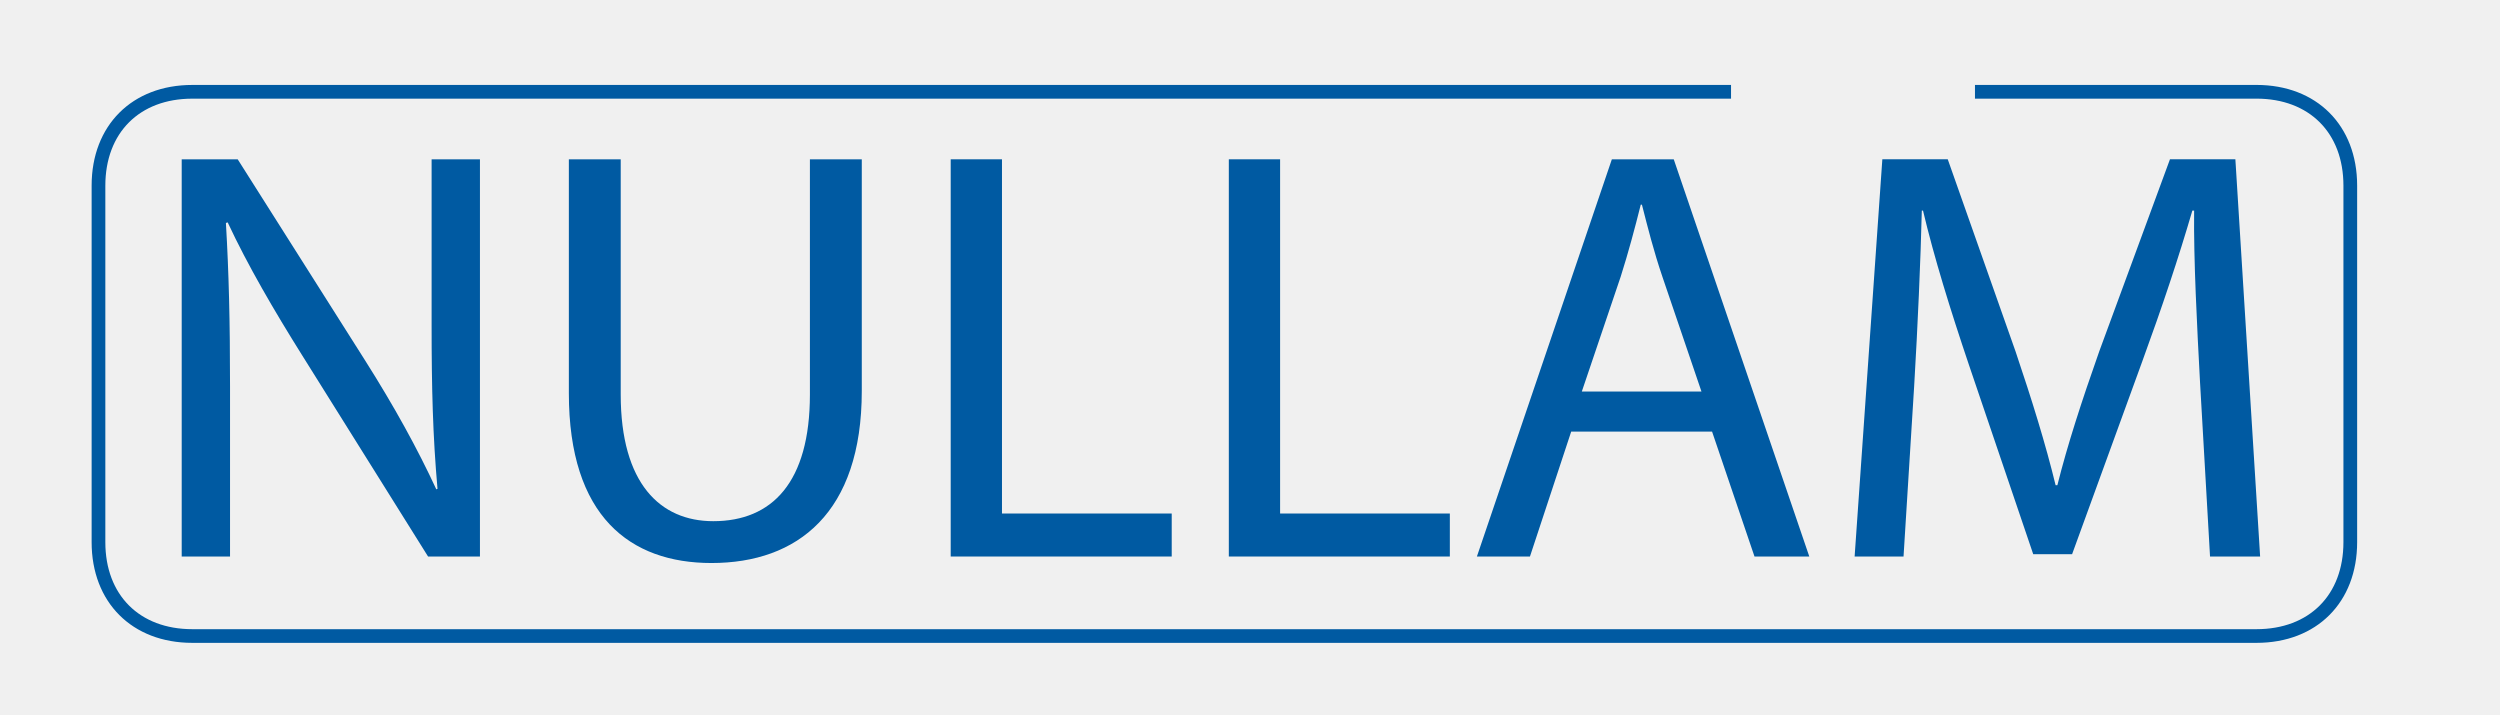
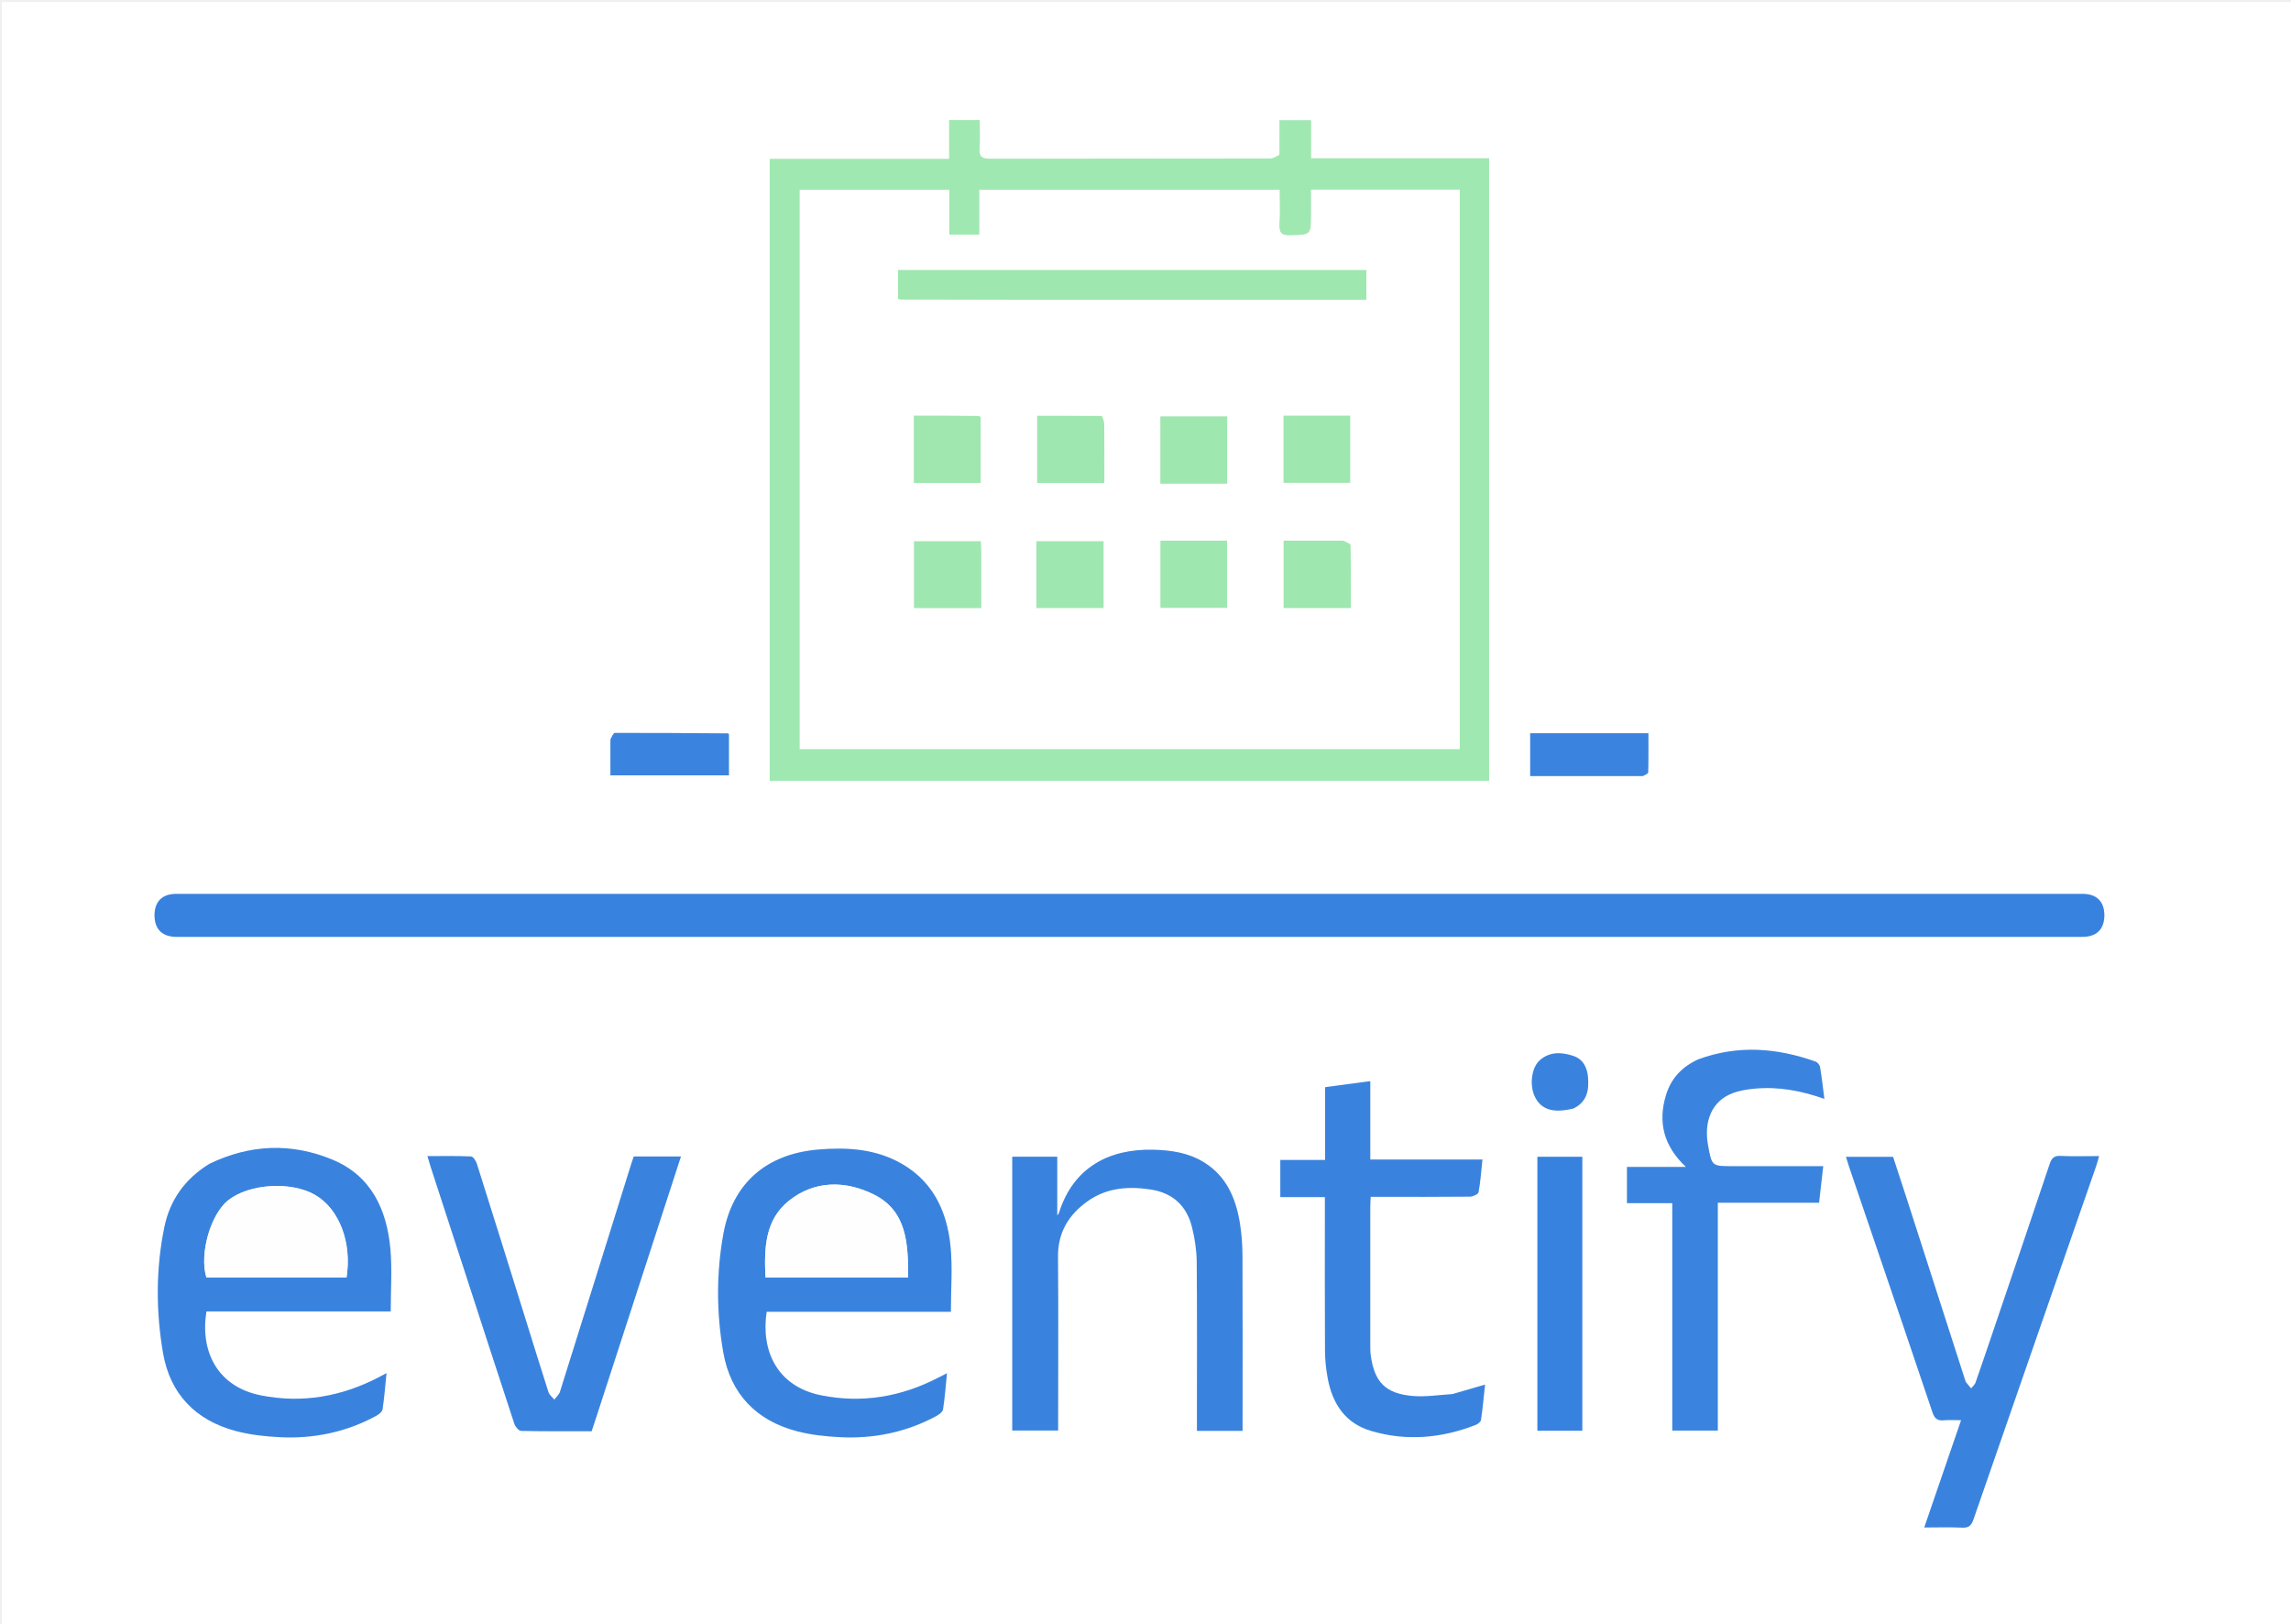
- <svg xmlns="http://www.w3.org/2000/svg" version="1.1" id="Layer_1" x="0px" y="0px" width="140px" height="40px" viewBox="0 0 140 40" enable-background="new 0 0 140 40" xml:space="preserve">
-   <g>
-     <g>
-       <path fill="#005AA2" d="M126.362,36H10.769c-3.372,0-5.638-2.266-5.638-5.639V10.395c0-3.373,2.266-5.638,5.638-5.638h86.169    v0.768H10.769c-2.958,0-4.87,1.912-4.87,4.871v19.967c0,2.959,1.912,4.871,4.87,4.871h115.593c2.958,0,4.87-1.912,4.87-4.871    V10.395c0-2.958-1.912-4.871-4.87-4.871h-15.764V4.756h15.764c3.372,0,5.638,2.266,5.638,5.638v19.967    C132,33.734,129.734,36,126.362,36z" />
-     </g>
-     <g>
-       <path fill="#005AA2" d="M10.175,31.166V8.921h3.136l7.129,11.254c1.65,2.607,2.938,4.951,3.994,7.229l0.066-0.033    c-0.264-2.971-0.33-5.677-0.33-9.143V8.921h2.707v22.245h-2.905l-7.063-11.287c-1.551-2.476-3.036-5.017-4.159-7.426l-0.099,0.033    c0.165,2.805,0.231,5.479,0.231,9.175v9.505H10.175z" />
-       <path fill="#005AA2" d="M34.76,8.921V22.09c0,4.984,2.211,7.096,5.182,7.096c3.3,0,5.413-2.178,5.413-7.096V8.921h2.905v12.971    c0,6.832-3.598,9.637-8.417,9.637c-4.555,0-7.987-2.607-7.987-9.505V8.921H34.76z" />
-       <path fill="#005AA2" d="M53.239,8.921h2.872v19.836h9.505v2.408H53.239V8.921z" />
-       <path fill="#005AA2" d="M68.814,8.921h2.872v19.836h9.505v2.408H68.814V8.921z" />
-       <path fill="#005AA2" d="M87.987,24.17l-2.31,6.996h-2.971l7.558-22.245h3.466l7.591,22.245h-3.069l-2.376-6.996H87.987z     M95.282,21.926l-2.179-6.403c-0.495-1.453-0.825-2.772-1.155-4.06h-0.066c-0.33,1.32-0.692,2.673-1.122,4.026l-2.178,6.437    H95.282z" />
-       <path fill="#005AA2" d="M123.201,21.396c-0.165-3.102-0.363-6.832-0.33-9.604h-0.099c-0.76,2.607-1.684,5.38-2.806,8.449    l-3.928,10.793h-2.178l-3.598-10.595c-1.057-3.135-1.947-6.007-2.574-8.647h-0.066c-0.066,2.772-0.231,6.502-0.429,9.835    l-0.595,9.538h-2.739l1.552-22.245h3.663l3.796,10.759c0.924,2.739,1.683,5.183,2.244,7.492h0.099    c0.562-2.244,1.354-4.687,2.344-7.492l3.961-10.759h3.663l1.386,22.245h-2.805L123.201,21.396z" />
-     </g>
-   </g>
+ <svg xmlns="http://www.w3.org/2000/svg" version="1.1" id="Layer_1" x="0px" y="0px" width="100%" viewBox="0 0 1284 910" enable-background="new 0 0 1284 910" xml:space="preserve">
+   <path fill="#FFFFFF" opacity="1" stroke="none" d=" M764,911   C509.362,911 255.224,911 1.043,911   C1.043,607.73 1.043,304.46 1.043,1.095   C428.888,1.095 856.776,1.095 1284.832,1.095   C1284.832,304.333 1284.832,607.667 1284.832,911   C1111.46,911 937.98,911 764,911  M717.034,87.139   C715.332,87.722 713.63,88.811 711.926,88.814   C659.608,88.904 607.289,88.84 554.971,88.972   C550.511,88.984 548.605,87.942 548.975,83.146   C549.378,77.918 549.066,72.636 549.066,67.324   C543.02,67.324 537.779,67.324 531.945,67.324   C531.945,74.542 531.945,81.444 531.945,89.068   C498.004,89.068 464.653,89.068 431.389,89.068   C431.389,205.678 431.389,321.548 431.389,437.554   C565.994,437.554 700.203,437.554 834.587,437.554   C834.587,321.242 834.587,205.244 834.587,88.724   C801.254,88.724 768.336,88.724 734.789,88.724   C734.789,81.316 734.789,74.416 734.789,67.398   C728.608,67.398 723.071,67.398 717.1,67.398   C717.1,73.932 717.1,80.07 717.034,87.139  M744.5,525.027   C883.981,525.027 1023.462,525.027 1162.943,525.026   C1164.776,525.025 1166.616,525.11 1168.441,524.984   C1175.62,524.486 1179.435,520.217 1179.396,512.821   C1179.358,505.5 1175.373,501.275 1168.162,500.953   C1166.665,500.886 1165.163,500.934 1163.663,500.934   C809.878,500.934 456.092,500.934 102.307,500.934   C100.807,500.934 99.305,500.886 97.808,500.954   C90.608,501.284 86.634,505.519 86.604,512.851   C86.573,520.24 90.398,524.498 97.589,524.985   C99.414,525.109 101.254,525.026 103.087,525.026   C316.558,525.027 530.029,525.027 744.5,525.027  M448.5,735.118   C476.25,735.118 503.999,735.118 532.923,735.118   C532.923,722.35 533.927,710.134 532.7,698.146   C530.595,677.584 521.935,660.375 502.471,650.605   C488.603,643.644 473.623,642.947 458.539,644.216   C429.705,646.643 410.646,662.944 405.465,691.238   C401.428,713.283 401.497,735.786 405.366,757.859   C409.453,781.174 423.873,796.181 446.864,802.125   C454.523,804.105 462.585,804.969 470.513,805.382   C489.66,806.378 507.941,802.685 524.908,793.475   C526.39,792.671 528.313,791.197 528.529,789.801   C529.53,783.343 530.001,776.803 530.735,769.573   C528.516,770.699 527.063,771.426 525.62,772.17   C504.941,782.822 483.122,786.505 460.265,781.955   C435.685,777.062 426.32,757.125 429.672,735.118   C435.569,735.118 441.535,735.118 448.5,735.118  M116.99,652.436   C103.649,660.656 95.208,672.554 92.097,687.756   C87.308,711.159 87.366,734.893 91.384,758.28   C95.32,781.194 109.681,796.009 132.231,801.966   C140.196,804.07 148.601,805.001 156.858,805.408   C175.832,806.343 193.956,802.606 210.774,793.49   C212.253,792.688 214.174,791.217 214.391,789.823   C215.396,783.36 215.871,776.814 216.618,769.502   C214.665,770.55 213.538,771.171 212.397,771.765   C191.458,782.662 169.344,786.585 146.119,781.956   C122.134,777.175 112.008,757.66 115.699,734.921   C149.645,734.921 183.69,734.921 218.974,734.921   C218.974,722.878 219.822,711.34 218.793,699.971   C216.788,677.821 208.072,658.89 186.324,649.874   C163.445,640.388 140.198,641.147 116.99,652.436  M567.319,700.5   C567.319,734.255 567.319,768.01 567.319,801.678   C576.335,801.678 584.571,801.678 593.037,801.678   C593.037,799.475 593.037,797.655 593.037,795.835   C593.037,765.336 593.219,734.835 592.955,704.339   C592.836,690.723 598.862,680.796 609.525,673.195   C620.265,665.54 632.397,664.686 644.911,666.598   C657.237,668.48 665.119,675.749 668.076,687.742   C669.616,693.988 670.649,700.526 670.707,706.943   C670.976,736.773 670.824,766.607 670.823,796.44   C670.823,798.198 670.823,799.956 670.823,801.866   C679.648,801.866 687.763,801.866 696.403,801.866   C696.403,800.042 696.403,798.406 696.403,796.771   C696.407,765.772 696.492,734.773 696.344,703.774   C696.315,697.473 695.867,691.098 694.813,684.893   C692.483,671.174 687.218,659.009 674.677,651.306   C665.993,645.971 656.29,644.555 646.406,644.317   C621.767,643.721 601.575,654.053 593.529,679.649   C593.34,680.248 592.818,680.742 592.538,681.156   C592.538,670.156 592.538,659.226 592.538,648.24   C584.188,648.24 575.968,648.24 567.32,648.24   C567.32,665.562 567.32,682.531 567.319,700.5  M1068.66,671.787   C1066.079,663.898 1063.497,656.009 1060.977,648.306   C1052.097,648.306 1043.574,648.306 1034.57,648.306   C1035.332,650.702 1035.899,652.593 1036.533,654.461   C1041.027,667.691 1045.536,680.917 1050.037,694.145   C1061.075,726.586 1072.166,759.009 1083.068,791.495   C1084.234,794.968 1085.891,796.3 1089.484,795.945   C1092.506,795.646 1095.581,795.884 1099.106,795.884   C1092.094,816.294 1085.367,835.873 1078.451,856.004   C1086.085,856.004 1092.914,855.77 1099.716,856.098   C1103.38,856.275 1104.842,854.948 1106.008,851.578   C1128.854,785.554 1151.831,719.575 1174.767,653.581   C1175.351,651.901 1175.775,650.166 1176.44,647.884   C1168.847,647.884 1161.859,648.125 1154.898,647.787   C1151.167,647.606 1149.834,649.063 1148.717,652.403   C1138.219,683.799 1127.536,715.132 1116.9,746.482   C1113.694,755.932 1110.515,765.393 1107.195,774.804   C1106.765,776.024 1105.567,776.974 1104.724,778.049   C1103.765,776.915 1102.776,775.806 1101.866,774.634   C1101.574,774.256 1101.473,773.72 1101.32,773.245   C1090.51,739.679 1079.704,706.111 1068.66,671.787  M951.412,593.84   C942.603,597.871 936.516,604.44 933.711,613.706   C929.144,628.793 932.294,642.137 944.881,653.942   C932.866,653.942 922.334,653.942 911.84,653.942   C911.84,660.843 911.84,667.277 911.84,674.27   C920.391,674.27 928.627,674.27 937.241,674.27   C937.241,717.106 937.241,759.375 937.241,801.68   C945.855,801.68 954.063,801.68 962.746,801.68   C962.746,759.045 962.746,716.792 962.746,674.027   C972.516,674.027 981.808,674.027 991.101,674.027   C1000.523,674.027 1009.946,674.027 1019.493,674.027   C1020.309,666.882 1021.04,660.483 1021.834,653.533   C1019.621,653.533 1017.823,653.533 1016.025,653.533   C1001.025,653.533 986.025,653.533 971.025,653.533   C959.411,653.533 959.411,653.533 957.288,641.895   C954.778,628.14 959.571,617.158 970.586,612.799   C974.681,611.178 979.259,610.438 983.682,610.048   C996.783,608.893 1009.491,611.214 1022.472,615.81   C1021.643,609.426 1021.013,603.667 1020.054,597.964   C1019.861,596.813 1018.621,595.307 1017.525,594.918   C995.888,587.243 974.086,585.453 951.412,593.84  M813.604,781.342   C806.321,781.726 798.964,782.95 791.77,782.32   C776.449,780.979 770.292,774.56 768.224,759.475   C767.953,757.506 767.978,755.488 767.977,753.492   C767.962,727.674 767.964,701.856 767.977,676.038   C767.978,674.417 768.111,672.795 768.203,670.7   C770.144,670.7 771.77,670.7 773.397,670.7   C790.22,670.7 807.044,670.771 823.865,670.589   C825.54,670.571 828.448,669.249 828.655,668.136   C829.735,662.328 830.126,656.393 830.83,649.814   C809.481,649.814 788.621,649.814 767.981,649.814   C767.981,634.899 767.981,620.635 767.981,605.889   C759.539,607.014 751.227,608.123 742.666,609.265   C742.666,622.984 742.666,636.242 742.666,650.043   C734.135,650.043 725.903,650.043 717.561,650.043   C717.561,657.148 717.561,663.697 717.561,670.853   C725.967,670.853 734.043,670.853 742.543,670.853   C742.543,673.099 742.543,674.735 742.543,676.371   C742.537,703.188 742.448,730.006 742.598,756.822   C742.627,762.114 743.193,767.473 744.178,772.675   C746.84,786.724 753.982,797.572 768.257,801.84   C788.104,807.773 807.741,806.017 826.933,798.58   C828.17,798.1 829.849,796.879 830.01,795.806   C830.979,789.308 831.567,782.752 832.313,775.936   C825.857,777.831 820.152,779.505 813.604,781.342  M334.273,793.918   C350.015,745.456 365.758,696.993 381.645,648.084   C372.269,648.084 363.813,648.084 355.188,648.084   C354.736,649.417 354.287,650.656 353.895,651.912   C340.56,694.604 327.25,737.303 313.83,779.968   C313.316,781.603 311.752,782.908 310.678,784.368   C309.555,782.977 307.903,781.758 307.392,780.17   C302.801,765.928 298.421,751.619 293.96,737.335   C285.087,708.926 276.23,680.513 267.244,652.14   C266.738,650.544 265.17,648.137 264.007,648.084   C256.072,647.725 248.113,647.896 239.553,647.896   C240.315,650.438 240.841,652.329 241.447,654.195   C247.618,673.169 253.812,692.135 259.979,711.11   C269.383,740.047 278.734,769.002 288.265,797.898   C288.802,799.526 290.743,801.848 292.075,801.879   C305.209,802.177 318.352,802.059 331.582,802.059   C332.477,799.384 333.264,797.034 334.273,793.918  M861.638,773.5   C861.638,782.905 861.638,792.31 861.638,801.765   C870.498,801.765 878.571,801.765 886.807,801.765   C886.807,750.446 886.807,699.421 886.807,648.274   C878.334,648.274 870.13,648.274 861.638,648.274   C861.638,689.938 861.638,731.219 861.638,773.5  M342.111,414.835   C342.111,421.421 342.111,428.008 342.111,434.503   C364.713,434.503 386.564,434.503 408.536,434.503   C408.536,426.488 408.536,418.883 408.536,411.435   C408.187,411.182 408.053,410.999 407.918,410.998   C386.811,410.855 365.705,410.686 344.599,410.734   C343.768,410.735 342.941,412.807 342.111,414.835  M921.18,434.906   C922.074,434.216 923.728,433.547 923.747,432.835   C923.938,425.583 923.864,418.324 923.864,410.929   C901.388,410.929 879.518,410.929 857.593,410.929   C857.593,419.038 857.593,426.771 857.593,434.911   C878.701,434.911 899.468,434.911 921.18,434.906  M882.258,621.036   C889.614,617.381 890.591,610.789 890.002,603.671   C889.548,598.196 887.184,593.516 881.698,591.716   C875.191,589.581 868.472,589.257 862.924,594.215   C858.305,598.343 857.202,608.012 860.094,614.318   C863.53,621.809 870.384,624.051 882.258,621.036  z" />
+   <path fill="#A0E8B1" opacity="1" stroke="none" d=" M717.067,86.673   C717.1,80.07 717.1,73.932 717.1,67.398   C723.071,67.398 728.608,67.398 734.789,67.398   C734.789,74.416 734.789,81.316 734.789,88.724   C768.336,88.724 801.254,88.724 834.587,88.724   C834.587,205.244 834.587,321.242 834.587,437.554   C700.203,437.554 565.994,437.554 431.389,437.554   C431.389,321.548 431.389,205.678 431.389,89.068   C464.653,89.068 498.004,89.068 531.945,89.068   C531.945,81.444 531.945,74.542 531.945,67.324   C537.779,67.324 543.02,67.324 549.066,67.324   C549.066,72.636 549.378,77.918 548.975,83.146   C548.605,87.942 550.511,88.984 554.971,88.972   C607.289,88.84 659.608,88.904 711.926,88.814   C713.63,88.811 715.332,87.722 717.067,86.673  M818.083,212.5   C818.083,177.096 818.083,141.692 818.083,106.265   C789.948,106.265 762.696,106.265 734.831,106.265   C734.831,111.029 734.831,115.479 734.831,119.929   C734.831,131.865 734.825,131.619 723.045,131.922   C718,132.052 716.78,130.199 717.027,125.564   C717.37,119.162 717.113,112.727 717.113,106.299   C660.695,106.299 605.134,106.299 548.931,106.299   C548.931,114.87 548.931,123.096 548.931,131.475   C543.045,131.475 537.807,131.475 531.961,131.475   C531.961,122.925 531.961,114.69 531.961,106.377   C503.653,106.377 475.96,106.377 448.243,106.377   C448.243,211.055 448.243,315.293 448.243,419.753   C571.579,419.753 694.588,419.753 818.084,419.753   C818.084,350.737 818.084,282.118 818.083,212.5  z" />
+   <path fill="#3782DF" opacity="1" stroke="none" d=" M744,525.027   C530.029,525.027 316.558,525.027 103.087,525.026   C101.254,525.026 99.414,525.109 97.589,524.985   C90.398,524.498 86.573,520.24 86.604,512.851   C86.634,505.519 90.608,501.284 97.808,500.954   C99.305,500.886 100.807,500.934 102.307,500.934   C456.092,500.934 809.878,500.934 1163.663,500.934   C1165.163,500.934 1166.665,500.886 1168.162,500.953   C1175.373,501.275 1179.358,505.5 1179.396,512.821   C1179.435,520.217 1175.62,524.486 1168.441,524.984   C1166.616,525.11 1164.776,525.025 1162.943,525.026   C1023.462,525.027 883.981,525.027 744,525.027  z" />
+   <path fill="#3983DF" opacity="1" stroke="none" d=" M448.001,735.118   C441.535,735.118 435.569,735.118 429.672,735.118   C426.32,757.125 435.685,777.062 460.265,781.955   C483.122,786.505 504.941,782.822 525.62,772.17   C527.063,771.426 528.516,770.699 530.735,769.573   C530.001,776.803 529.53,783.343 528.529,789.801   C528.313,791.197 526.39,792.671 524.908,793.475   C507.941,802.685 489.66,806.378 470.513,805.382   C462.585,804.969 454.523,804.105 446.864,802.125   C423.873,796.181 409.453,781.174 405.366,757.859   C401.497,735.786 401.428,713.283 405.465,691.238   C410.646,662.944 429.705,646.643 458.539,644.216   C473.623,642.947 488.603,643.644 502.471,650.605   C521.935,660.375 530.595,677.584 532.7,698.146   C533.927,710.134 532.923,722.35 532.923,735.118   C503.999,735.118 476.25,735.118 448.001,735.118  M481.5,715.955   C490.571,715.955 499.642,715.955 508.934,715.955   C509.007,696.967 508.351,678.543 489.515,669.295   C473.76,661.559 456.618,661.441 442.272,672.816   C428.678,683.595 428.2,699.666 429.04,715.955   C446.569,715.955 463.535,715.955 481.5,715.955  z" />
+   <path fill="#3983DF" opacity="1" stroke="none" d=" M117.305,652.247   C140.198,641.147 163.445,640.388 186.324,649.874   C208.072,658.89 216.788,677.821 218.793,699.971   C219.822,711.34 218.974,722.878 218.974,734.921   C183.69,734.921 149.645,734.921 115.699,734.921   C112.008,757.66 122.134,777.175 146.119,781.956   C169.344,786.585 191.458,782.662 212.397,771.765   C213.538,771.171 214.665,770.55 216.618,769.502   C215.871,776.814 215.396,783.36 214.391,789.823   C214.174,791.217 212.253,792.688 210.774,793.49   C193.956,802.606 175.832,806.343 156.858,805.408   C148.601,805.001 140.196,804.07 132.231,801.966   C109.681,796.009 95.32,781.194 91.384,758.28   C87.366,734.893 87.308,711.159 92.097,687.756   C95.208,672.554 103.649,660.656 117.305,652.247  M178.498,715.955   C183.771,715.955 189.045,715.955 194.206,715.955   C197.322,696.305 190.11,677.584 176.728,669.727   C163.357,661.876 139.677,663.292 127.894,672.647   C117.969,680.528 111.604,702.815 115.695,715.955   C136.236,715.955 156.867,715.955 178.498,715.955  z" />
+   <path fill="#3983DF" opacity="1" stroke="none" d=" M567.32,700   C567.32,682.531 567.32,665.562 567.32,648.24   C575.968,648.24 584.188,648.24 592.538,648.24   C592.538,659.226 592.538,670.156 592.538,681.156   C592.818,680.742 593.34,680.248 593.529,679.649   C601.575,654.053 621.767,643.721 646.406,644.317   C656.29,644.555 665.993,645.971 674.677,651.306   C687.218,659.009 692.483,671.174 694.813,684.893   C695.867,691.098 696.315,697.473 696.344,703.774   C696.492,734.773 696.407,765.772 696.403,796.771   C696.403,798.406 696.403,800.042 696.403,801.866   C687.763,801.866 679.648,801.866 670.823,801.866   C670.823,799.956 670.823,798.198 670.823,796.44   C670.824,766.607 670.976,736.773 670.707,706.943   C670.649,700.526 669.616,693.988 668.076,687.742   C665.119,675.749 657.237,668.48 644.911,666.598   C632.397,664.686 620.265,665.54 609.525,673.195   C598.862,680.796 592.836,690.723 592.955,704.339   C593.219,734.835 593.037,765.336 593.037,795.835   C593.037,797.655 593.037,799.475 593.037,801.678   C584.571,801.678 576.335,801.678 567.319,801.678   C567.319,768.01 567.319,734.255 567.32,700  z" />
+   <path fill="#3983DF" opacity="1" stroke="none" d=" M1068.779,672.166   C1079.704,706.111 1090.51,739.679 1101.32,773.245   C1101.473,773.72 1101.574,774.256 1101.866,774.634   C1102.776,775.806 1103.765,776.915 1104.724,778.049   C1105.567,776.974 1106.765,776.024 1107.195,774.804   C1110.515,765.393 1113.694,755.932 1116.9,746.482   C1127.536,715.132 1138.219,683.799 1148.717,652.403   C1149.834,649.063 1151.167,647.606 1154.898,647.787   C1161.859,648.125 1168.847,647.884 1176.44,647.884   C1175.775,650.166 1175.351,651.901 1174.767,653.581   C1151.831,719.575 1128.854,785.554 1106.008,851.578   C1104.842,854.948 1103.38,856.275 1099.716,856.098   C1092.914,855.77 1086.085,856.004 1078.451,856.004   C1085.367,835.873 1092.094,816.294 1099.106,795.884   C1095.581,795.884 1092.506,795.646 1089.484,795.945   C1085.891,796.3 1084.234,794.968 1083.068,791.495   C1072.166,759.009 1061.075,726.586 1050.037,694.145   C1045.536,680.917 1041.027,667.691 1036.533,654.461   C1035.899,652.593 1035.332,650.702 1034.57,648.306   C1043.574,648.306 1052.097,648.306 1060.977,648.306   C1063.497,656.009 1066.079,663.898 1068.779,672.166  z" />
+   <path fill="#3A84DF" opacity="1" stroke="none" d=" M951.753,593.677   C974.086,585.453 995.888,587.243 1017.525,594.918   C1018.621,595.307 1019.861,596.813 1020.054,597.964   C1021.013,603.667 1021.643,609.426 1022.472,615.81   C1009.491,611.214 996.783,608.893 983.682,610.048   C979.259,610.438 974.681,611.178 970.586,612.799   C959.571,617.158 954.778,628.14 957.288,641.895   C959.411,653.533 959.411,653.533 971.025,653.533   C986.025,653.533 1001.025,653.533 1016.025,653.533   C1017.823,653.533 1019.621,653.533 1021.834,653.533   C1021.04,660.483 1020.309,666.882 1019.493,674.027   C1009.946,674.027 1000.523,674.027 991.101,674.027   C981.808,674.027 972.516,674.027 962.746,674.027   C962.746,716.792 962.746,759.045 962.746,801.68   C954.063,801.68 945.855,801.68 937.241,801.68   C937.241,759.375 937.241,717.106 937.241,674.27   C928.627,674.27 920.391,674.27 911.84,674.27   C911.84,667.277 911.84,660.843 911.84,653.942   C922.334,653.942 932.866,653.942 944.881,653.942   C932.294,642.137 929.144,628.793 933.711,613.706   C936.516,604.44 942.603,597.871 951.753,593.677  z" />
+   <path fill="#3983DF" opacity="1" stroke="none" d=" M814.026,781.26   C820.152,779.505 825.857,777.831 832.313,775.936   C831.567,782.752 830.979,789.308 830.01,795.806   C829.849,796.879 828.17,798.1 826.933,798.58   C807.741,806.017 788.104,807.773 768.257,801.84   C753.982,797.572 746.84,786.724 744.178,772.675   C743.193,767.473 742.627,762.114 742.598,756.822   C742.448,730.006 742.537,703.188 742.543,676.371   C742.543,674.735 742.543,673.099 742.543,670.853   C734.043,670.853 725.967,670.853 717.561,670.853   C717.561,663.697 717.561,657.148 717.561,650.043   C725.903,650.043 734.135,650.043 742.666,650.043   C742.666,636.242 742.666,622.984 742.666,609.265   C751.227,608.123 759.539,607.014 767.981,605.889   C767.981,620.635 767.981,634.899 767.981,649.814   C788.621,649.814 809.481,649.814 830.83,649.814   C830.126,656.393 829.735,662.328 828.655,668.136   C828.448,669.249 825.54,670.571 823.865,670.589   C807.044,670.771 790.22,670.7 773.397,670.7   C771.77,670.7 770.144,670.7 768.203,670.7   C768.111,672.795 767.978,674.417 767.977,676.038   C767.964,701.856 767.962,727.674 767.977,753.492   C767.978,755.488 767.953,757.506 768.224,759.475   C770.292,774.56 776.449,780.979 791.77,782.32   C798.964,782.95 806.321,781.726 814.026,781.26  z" />
+   <path fill="#3983DF" opacity="1" stroke="none" d=" M334.162,794.301   C333.264,797.034 332.477,799.384 331.582,802.059   C318.352,802.059 305.209,802.177 292.075,801.879   C290.743,801.848 288.802,799.526 288.265,797.898   C278.734,769.002 269.383,740.047 259.979,711.11   C253.812,692.135 247.618,673.169 241.447,654.195   C240.841,652.329 240.315,650.438 239.553,647.896   C248.113,647.896 256.072,647.725 264.007,648.084   C265.17,648.137 266.738,650.544 267.244,652.14   C276.23,680.513 285.087,708.926 293.96,737.335   C298.421,751.619 302.801,765.928 307.392,780.17   C307.903,781.758 309.555,782.977 310.678,784.368   C311.752,782.908 313.316,781.603 313.83,779.968   C327.25,737.303 340.56,694.604 353.895,651.912   C354.287,650.656 354.736,649.417 355.188,648.084   C363.813,648.084 372.269,648.084 381.645,648.084   C365.758,696.993 350.015,745.456 334.162,794.301  z" />
+   <path fill="#3782DF" opacity="1" stroke="none" d=" M861.638,773   C861.638,731.219 861.638,689.938 861.638,648.274   C870.13,648.274 878.334,648.274 886.807,648.274   C886.807,699.421 886.807,750.446 886.807,801.765   C878.571,801.765 870.498,801.765 861.638,801.765   C861.638,792.31 861.638,782.905 861.638,773  z" />
+   <path fill="#3A84DF" opacity="1" stroke="none" d=" M342.112,414.374   C342.941,412.807 343.768,410.735 344.599,410.734   C365.705,410.686 386.811,410.855 407.918,410.998   C408.053,410.999 408.187,411.182 408.536,411.435   C408.536,418.883 408.536,426.488 408.536,434.503   C386.564,434.503 364.713,434.503 342.111,434.503   C342.111,428.008 342.111,421.421 342.112,414.374  z" />
+   <path fill="#3A84DF" opacity="1" stroke="none" d=" M920.708,434.908   C899.468,434.911 878.701,434.911 857.593,434.911   C857.593,426.771 857.593,419.038 857.593,410.929   C879.518,410.929 901.388,410.929 923.864,410.929   C923.864,418.324 923.938,425.583 923.747,432.835   C923.728,433.547 922.074,434.216 920.708,434.908  z" />
+   <path fill="#3983DF" opacity="1" stroke="none" d=" M881.9,621.184   C870.384,624.051 863.53,621.809 860.094,614.318   C857.202,608.012 858.305,598.343 862.924,594.215   C868.472,589.257 875.191,589.581 881.698,591.716   C887.184,593.516 889.548,598.196 890.002,603.671   C890.591,610.789 889.614,617.381 881.9,621.184  z" />
+   <path fill="#FFFFFF" opacity="1" stroke="none" d=" M818.083,213   C818.084,282.118 818.084,350.737 818.084,419.753   C694.588,419.753 571.579,419.753 448.243,419.753   C448.243,315.293 448.243,211.055 448.243,106.377   C475.96,106.377 503.653,106.377 531.961,106.377   C531.961,114.69 531.961,122.925 531.961,131.475   C537.807,131.475 543.045,131.475 548.931,131.475   C548.931,123.096 548.931,114.87 548.931,106.299   C605.134,106.299 660.695,106.299 717.113,106.299   C717.113,112.727 717.37,119.162 717.027,125.564   C716.78,130.199 718,132.052 723.045,131.922   C734.825,131.619 734.831,131.865 734.831,119.929   C734.831,115.479 734.831,111.029 734.831,106.265   C762.696,106.265 789.948,106.265 818.083,106.265   C818.083,141.692 818.083,177.096 818.083,213  M568.5,167.978   C634.234,167.978 699.967,167.978 765.781,167.978   C765.781,161.958 765.781,156.722 765.781,151.336   C678.09,151.336 590.752,151.336 503.329,151.336   C503.329,156.978 503.329,162.217 503.329,167.322   C503.947,167.594 504.241,167.836 504.535,167.837   C525.523,167.896 546.512,167.936 568.5,167.978  M752.336,303.002   C741.408,303.002 730.481,303.002 719.432,303.002   C719.432,315.997 719.432,328.349 719.432,340.729   C732.076,340.729 744.308,340.729 757.068,340.729   C757.068,328.79 757.15,317.183 756.905,305.583   C756.886,304.698 754.549,303.862 752.336,303.002  M668.5,303.002   C662.429,303.002 656.357,303.002 650.387,303.002   C650.387,316.131 650.387,328.361 650.387,340.611   C663.096,340.611 675.441,340.611 687.725,340.611   C687.725,327.924 687.725,315.699 687.725,303.002   C681.408,303.002 675.454,303.002 668.5,303.002  M580.846,326.496   C580.846,331.236 580.846,335.975 580.846,340.72   C593.957,340.72 606.173,340.72 618.499,340.72   C618.499,328.022 618.499,315.68 618.499,303.34   C605.843,303.34 593.615,303.34 580.846,303.34   C580.846,310.944 580.846,318.22 580.846,326.496  M549.932,308.646   C549.849,306.885 549.767,305.124 549.683,303.318   C536.901,303.318 524.671,303.318 512.278,303.318   C512.278,315.977 512.278,328.313 512.278,340.739   C524.925,340.739 537.145,340.739 549.931,340.739   C549.931,330.148 549.931,319.879 549.932,308.646  M731.512,232.973   C727.442,232.973 723.372,232.973 719.377,232.973   C719.377,246.103 719.377,258.331 719.377,270.581   C732.088,270.581 744.436,270.581 756.72,270.581   C756.72,257.905 756.72,245.679 756.72,232.973   C748.409,232.973 740.459,232.973 731.512,232.973  M677.476,271.029   C680.893,271.029 684.309,271.029 687.763,271.029   C687.763,257.977 687.763,245.752 687.763,233.387   C675.083,233.387 662.741,233.387 650.35,233.387   C650.35,246.03 650.35,258.257 650.35,271.029   C659.268,271.029 667.875,271.029 677.476,271.029  M617.146,233.036   C605.227,233.036 593.309,233.036 581.298,233.036   C581.298,245.999 581.298,258.334 581.298,270.673   C593.974,270.673 606.196,270.673 618.924,270.673   C618.924,259.549 618.959,248.773 618.884,237.998   C618.873,236.423 618.333,234.851 617.146,233.036  M528.501,232.972   C523.082,232.972 517.663,232.972 512.179,232.972   C512.179,246 512.179,258.219 512.179,270.624   C524.845,270.624 537.182,270.624 549.617,270.624   C549.617,257.995 549.617,245.774 549.617,233.696   C549.02,233.403 548.734,233.141 548.444,233.138   C542.13,233.065 535.816,233.022 528.501,232.972  z" />
+   <path fill="#FEFEFF" opacity="1" stroke="none" d=" M481,715.955   C463.535,715.955 446.569,715.955 429.04,715.955   C428.2,699.666 428.678,683.595 442.272,672.816   C456.618,661.441 473.76,661.559 489.515,669.295   C508.351,678.543 509.007,696.967 508.934,715.955   C499.642,715.955 490.571,715.955 481,715.955  z" />
+   <path fill="#FEFEFF" opacity="1" stroke="none" d=" M177.998,715.955   C156.867,715.955 136.236,715.955 115.695,715.955   C111.604,702.815 117.969,680.528 127.894,672.647   C139.677,663.292 163.357,661.876 176.728,669.727   C190.11,677.584 197.322,696.305 194.206,715.955   C189.045,715.955 183.771,715.955 177.998,715.955  z" />
+   <path fill="#9EE7AF" opacity="1" stroke="none" d=" M568,167.978   C546.512,167.936 525.523,167.896 504.535,167.837   C504.241,167.836 503.947,167.594 503.329,167.322   C503.329,162.217 503.329,156.978 503.329,151.336   C590.752,151.336 678.09,151.336 765.781,151.336   C765.781,156.722 765.781,161.958 765.781,167.978   C699.967,167.978 634.234,167.978 568,167.978  z" />
+   <path fill="#9EE7AF" opacity="1" stroke="none" d=" M752.813,303.003   C754.549,303.862 756.886,304.698 756.905,305.583   C757.15,317.183 757.068,328.79 757.068,340.729   C744.308,340.729 732.076,340.729 719.432,340.729   C719.432,328.349 719.432,315.997 719.432,303.002   C730.481,303.002 741.408,303.002 752.813,303.003  z" />
+   <path fill="#9EE7AF" opacity="1" stroke="none" d=" M669,303.002   C675.454,303.002 681.408,303.002 687.725,303.002   C687.725,315.699 687.725,327.924 687.725,340.611   C675.441,340.611 663.096,340.611 650.387,340.611   C650.387,328.361 650.387,316.131 650.387,303.002   C656.357,303.002 662.429,303.002 669,303.002  z" />
+   <path fill="#9FE7B0" opacity="1" stroke="none" d=" M580.846,325.996   C580.846,318.22 580.846,310.944 580.846,303.34   C593.615,303.34 605.843,303.34 618.499,303.34   C618.499,315.68 618.499,328.022 618.499,340.72   C606.173,340.72 593.957,340.72 580.846,340.72   C580.846,335.975 580.846,331.236 580.846,325.996  z" />
+   <path fill="#9FE7B0" opacity="1" stroke="none" d=" M549.931,309.128   C549.931,319.879 549.931,330.148 549.931,340.739   C537.145,340.739 524.925,340.739 512.278,340.739   C512.278,328.313 512.278,315.977 512.278,303.318   C524.671,303.318 536.901,303.318 549.683,303.318   C549.767,305.124 549.849,306.885 549.931,309.128  z" />
+   <path fill="#9EE7AF" opacity="1" stroke="none" d=" M732.01,232.973   C740.459,232.973 748.409,232.973 756.72,232.973   C756.72,245.679 756.72,257.905 756.72,270.581   C744.436,270.581 732.088,270.581 719.377,270.581   C719.377,258.331 719.377,246.103 719.377,232.973   C723.372,232.973 727.442,232.973 732.01,232.973  z" />
+   <path fill="#9EE7AF" opacity="1" stroke="none" d=" M676.978,271.029   C667.875,271.029 659.268,271.029 650.35,271.029   C650.35,258.257 650.35,246.03 650.35,233.387   C662.741,233.387 675.083,233.387 687.763,233.387   C687.763,245.752 687.763,257.977 687.763,271.029   C684.309,271.029 680.893,271.029 676.978,271.029  z" />
+   <path fill="#9FE7B0" opacity="1" stroke="none" d=" M617.592,233.157   C618.333,234.851 618.873,236.423 618.884,237.998   C618.959,248.773 618.924,259.549 618.924,270.673   C606.196,270.673 593.974,270.673 581.298,270.673   C581.298,258.334 581.298,245.999 581.298,233.036   C593.309,233.036 605.227,233.036 617.592,233.157  z" />
+   <path fill="#9FE7AF" opacity="1" stroke="none" d=" M529.001,232.972   C535.816,233.022 542.13,233.065 548.444,233.138   C548.734,233.141 549.02,233.403 549.617,233.696   C549.617,245.774 549.617,257.995 549.617,270.624   C537.182,270.624 524.845,270.624 512.179,270.624   C512.179,258.219 512.179,246 512.179,232.972   C517.663,232.972 523.082,232.972 529.001,232.972  z" />
</svg>
